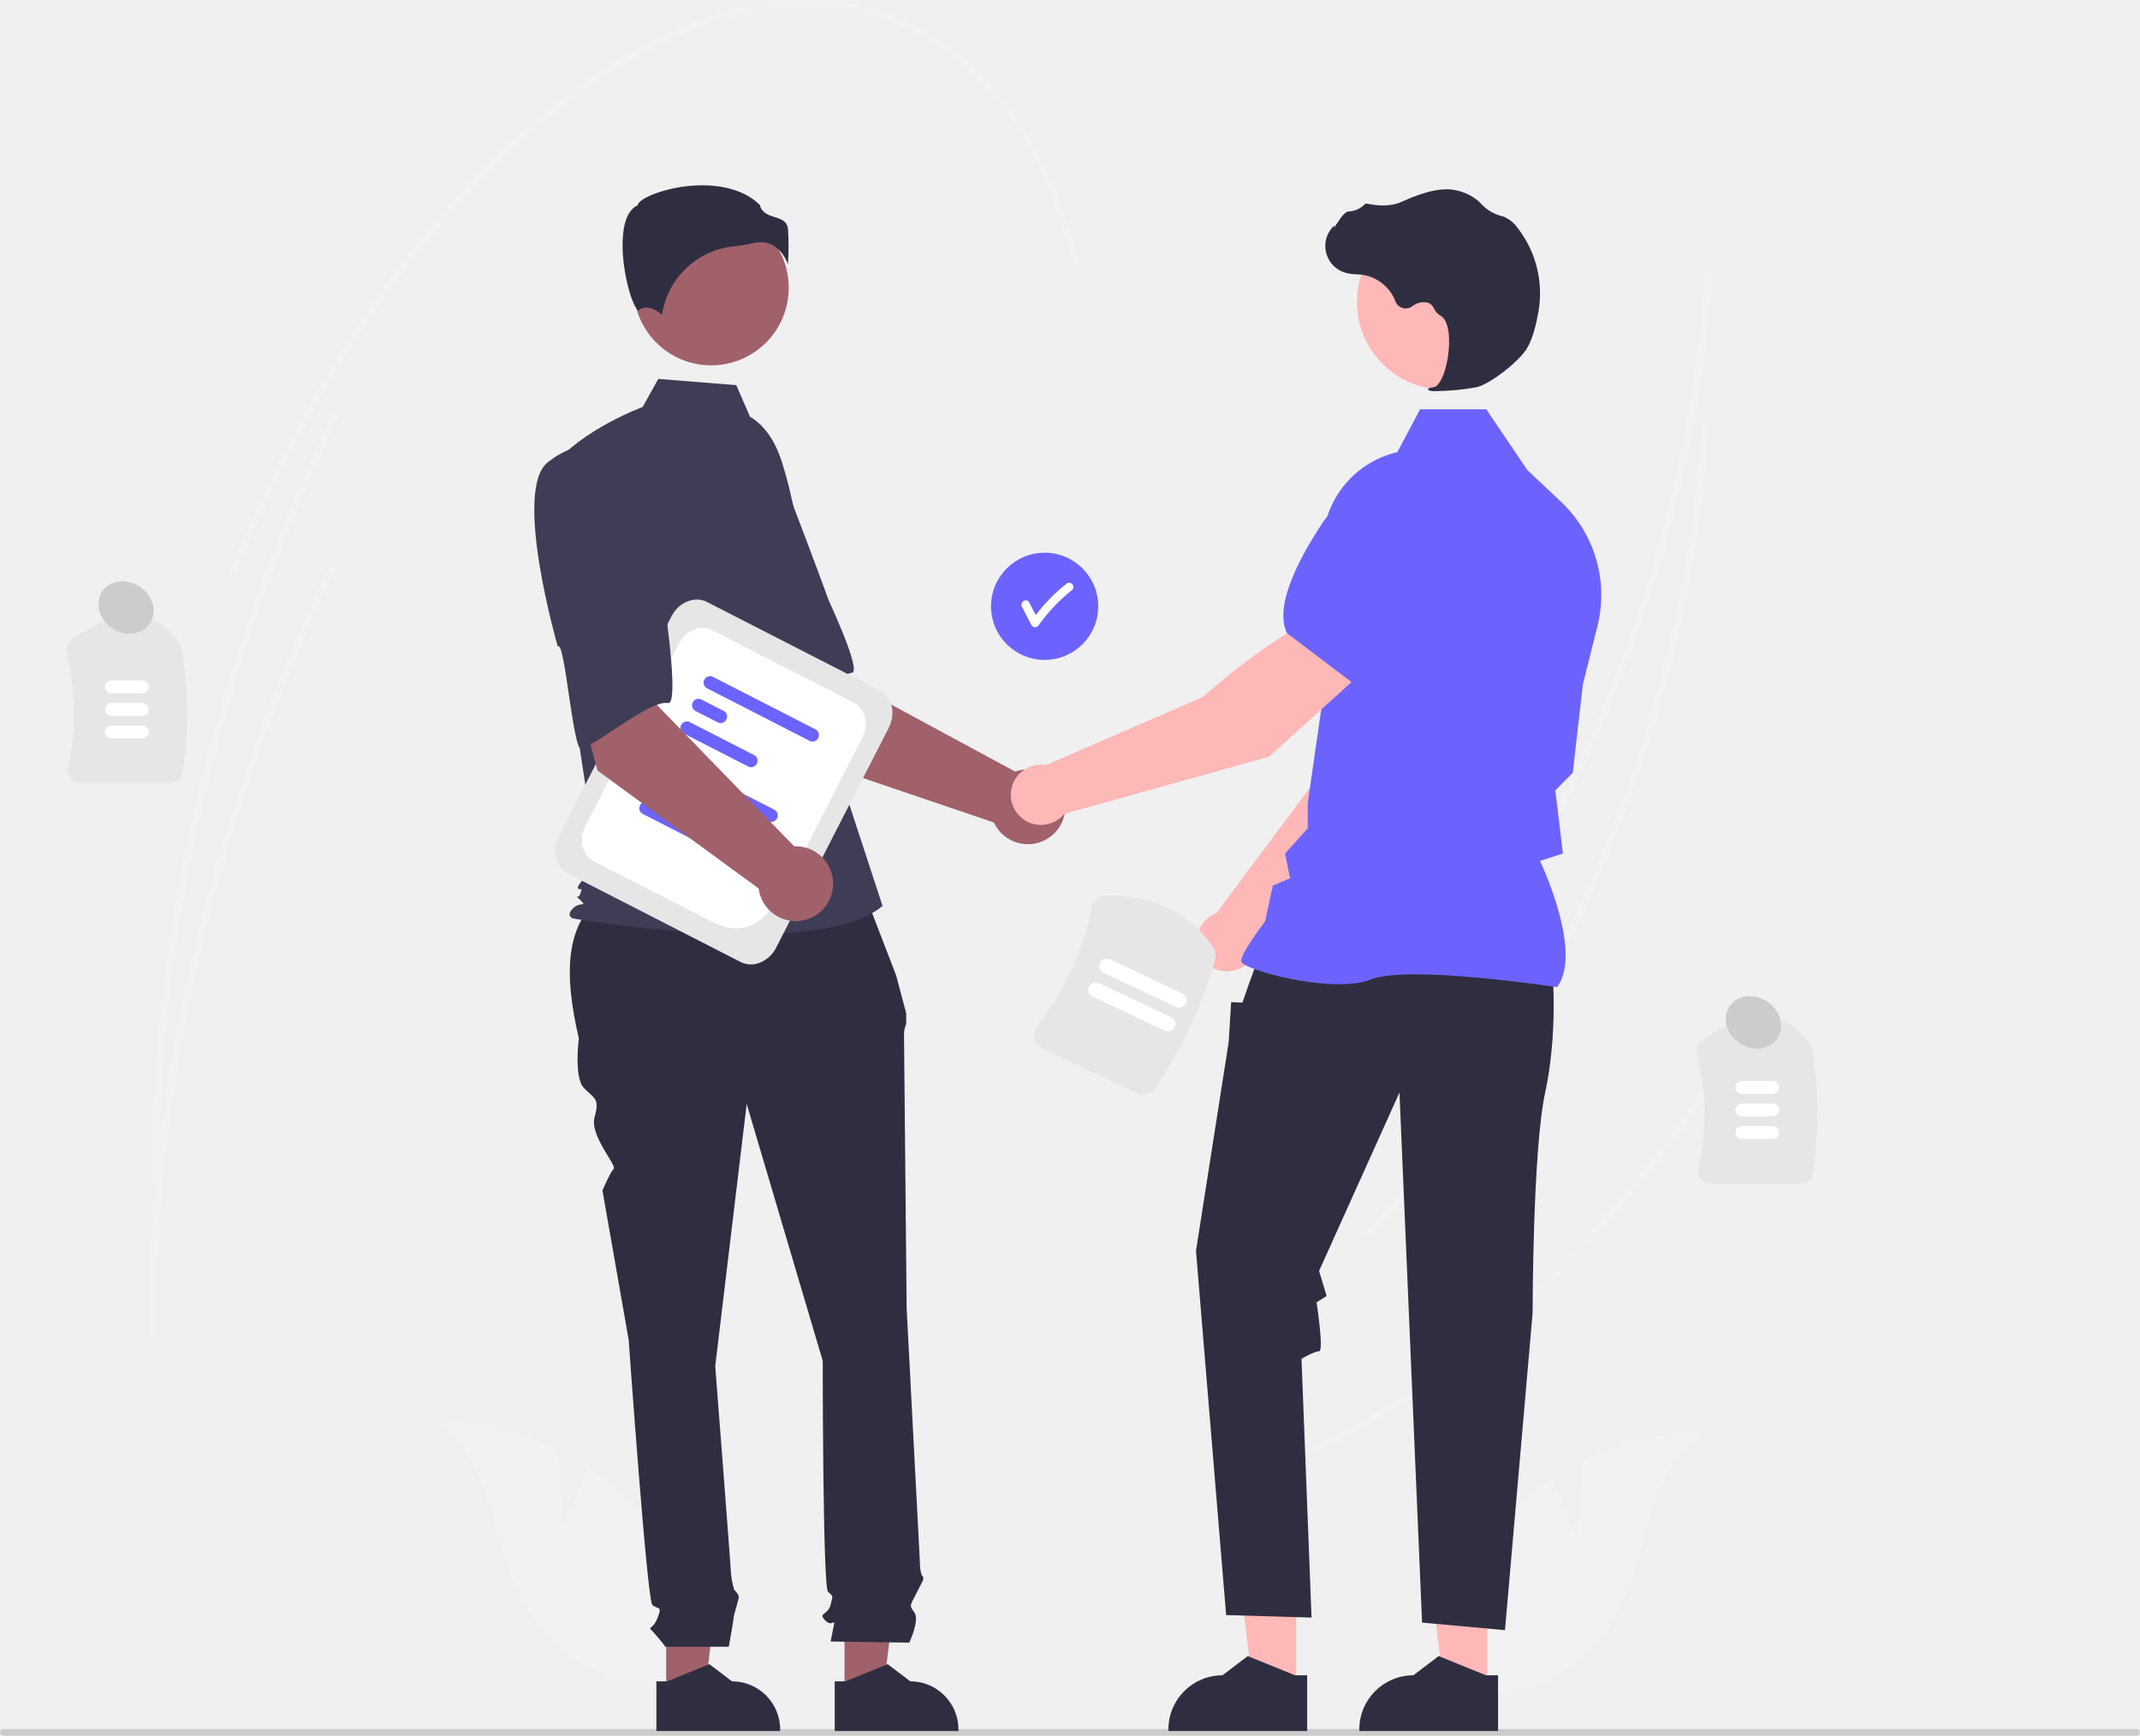
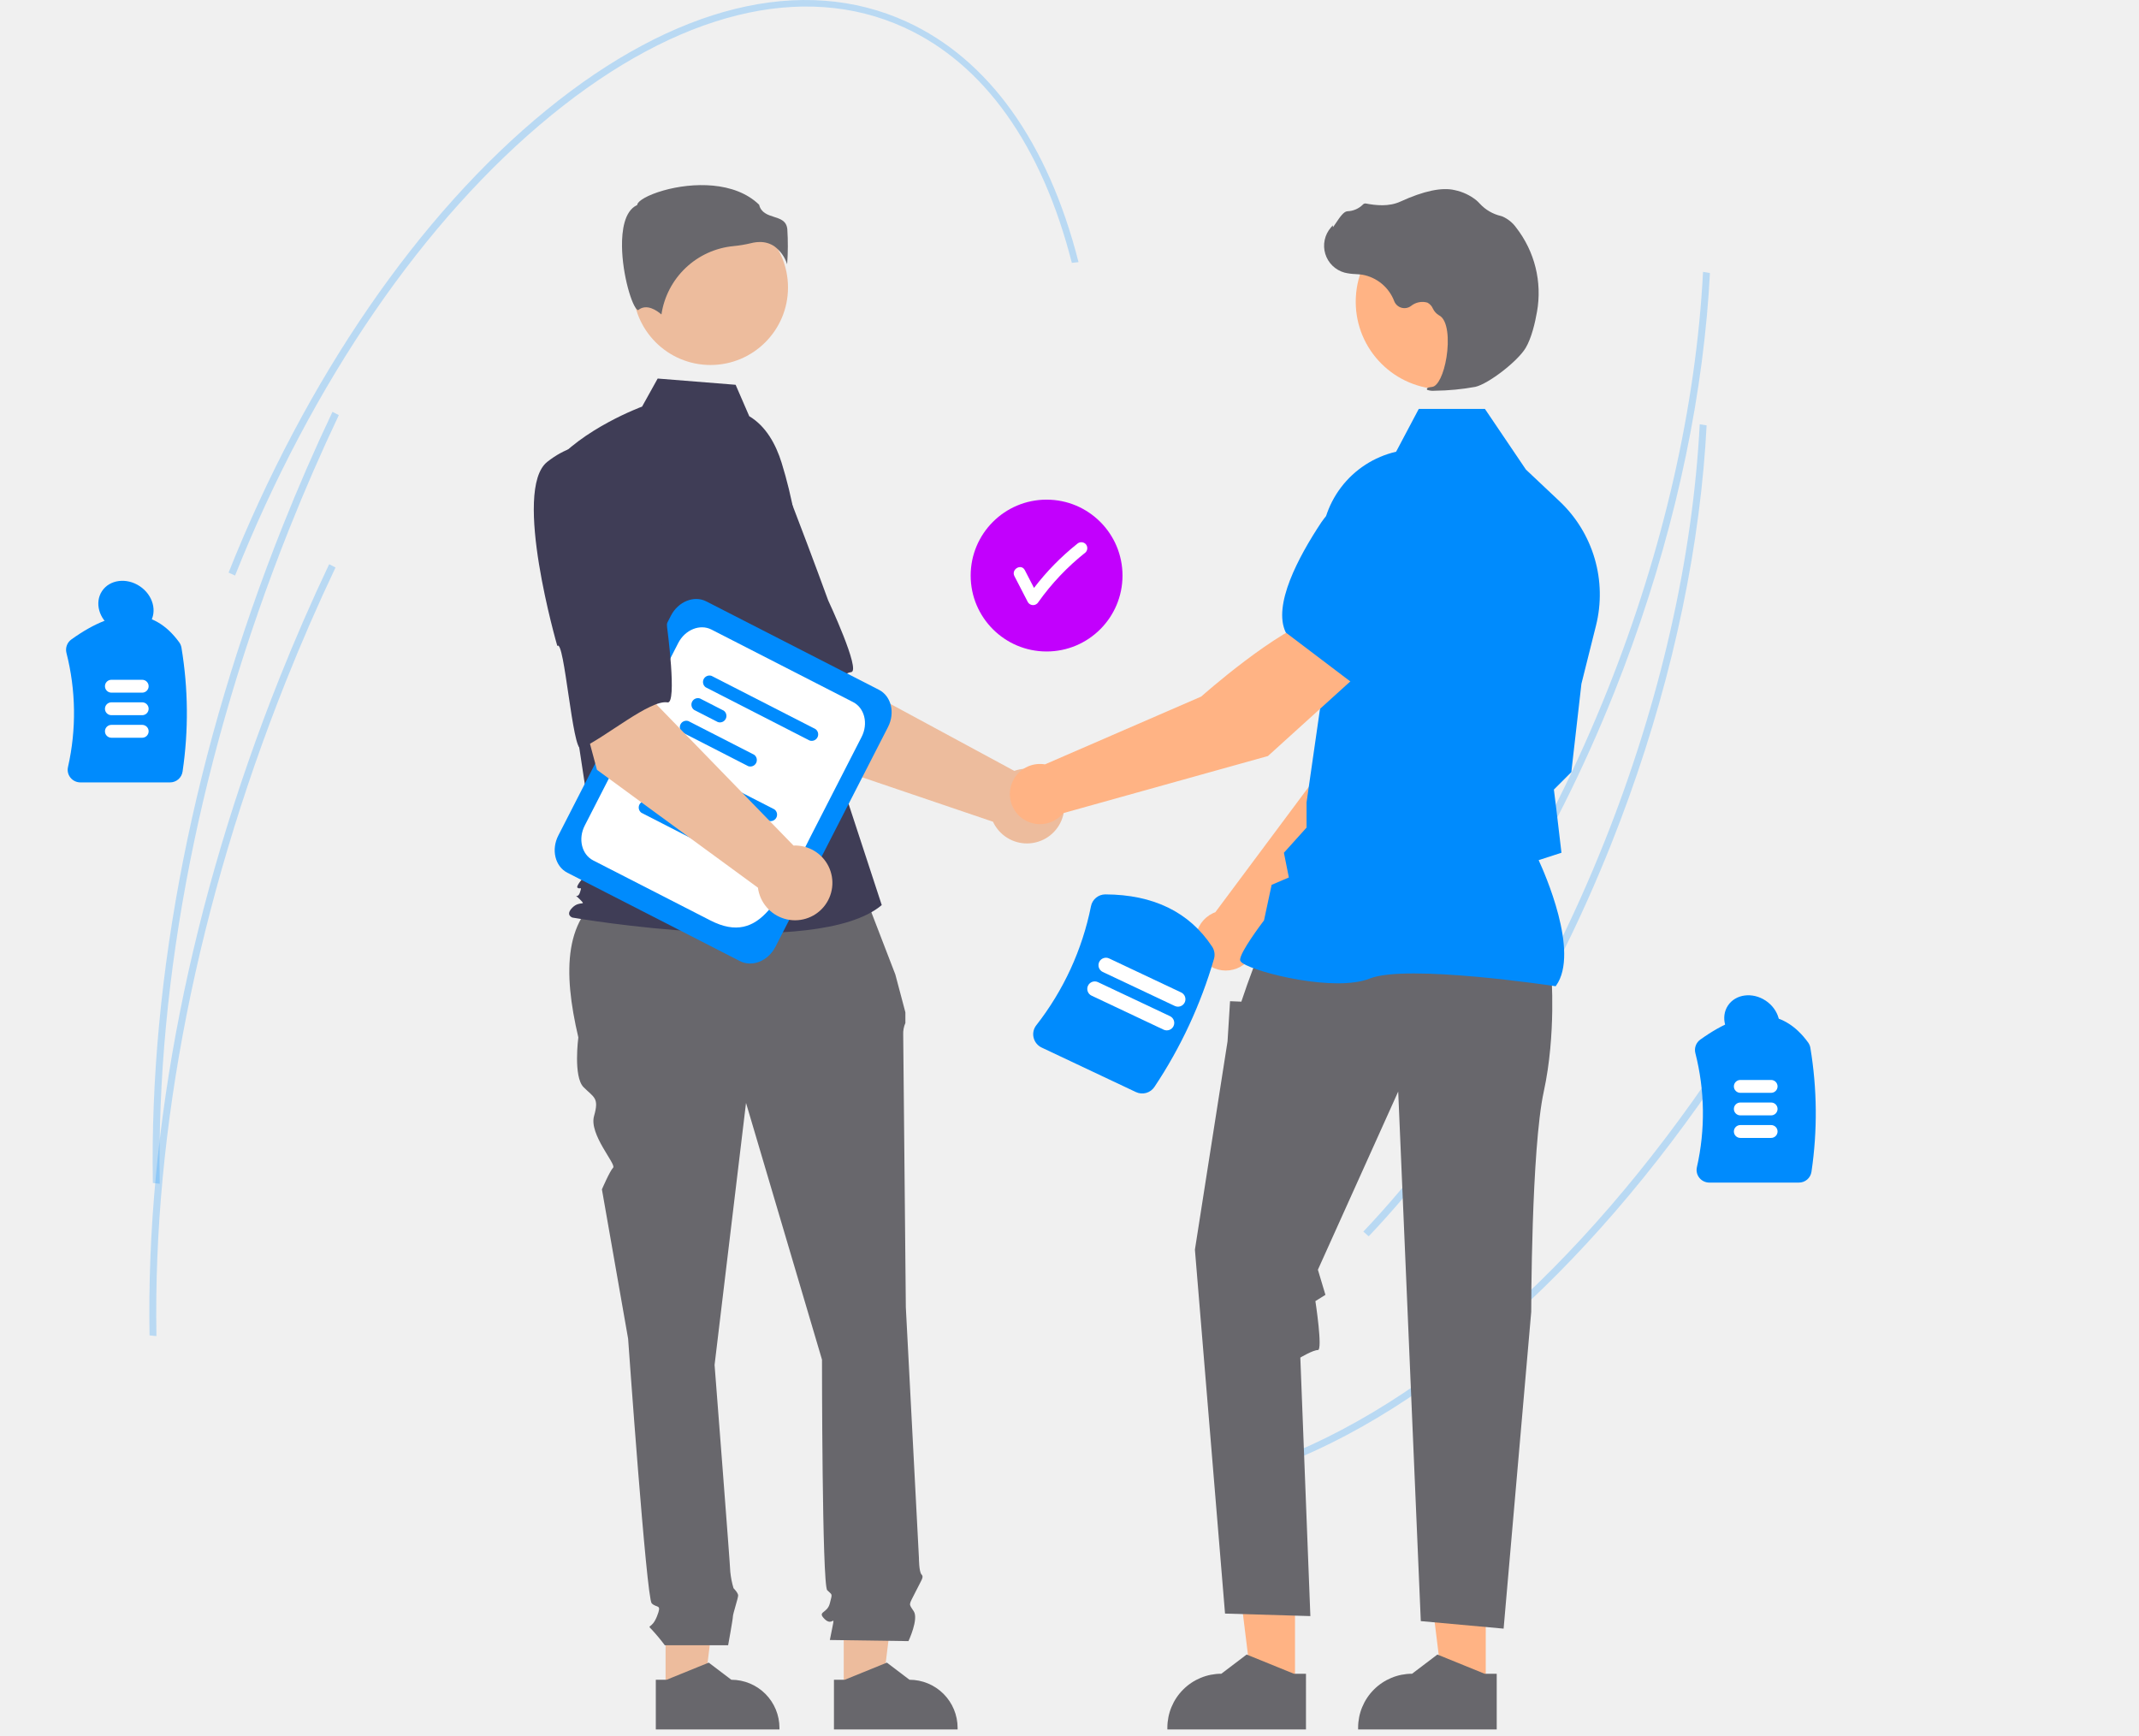
- <svg xmlns="http://www.w3.org/2000/svg" width="758.67" height="615.326" viewBox="0 0 758.67 615.326" role="img" artist="Katerina Limpitsouni" source="https://undraw.co/">
-   <path d="M826.33,254.42c-3.941,43.423-15.169,89.211-32.778,133.39-21.775,54.633-51.526,102.754-86.037,139.159l-1.915-1.67c34.344-36.231,63.959-84.139,85.643-138.546,19.597-49.167,31.254-100.332,33.724-147.942l2.447.41Q827.027,246.764,826.33,254.42Z" transform="translate(-220.665 -142.3368)" fill="#f2f2f2" />
-   <path d="M842.027,506.615c-48.472,77.116-107.28,132.216-165.59,155.148l-1.18-2.163C733.164,636.826,791.627,582.009,839.878,505.245Z" transform="translate(-220.665 -142.3368)" fill="#f2f2f2" />
-   <path d="M825.154,308.484c-3.941,43.423-15.169,89.211-32.778,133.39C770.601,496.506,740.85,544.627,706.34,581.033l-1.915-1.67c34.344-36.231,63.959-84.139,85.643-138.546,19.597-49.167,31.254-100.332,33.724-147.942l2.447.41Q825.85,300.827,825.154,308.484Z" transform="translate(-220.665 -142.3368)" fill="#f2f2f2" />
-   <path d="M280.991,419.965H249.187a4.501,4.501,0,0,1-3.535-1.703,4.408,4.408,0,0,1-.863-3.746,86.49,86.49,0,0,0-.555-40.536,4.509,4.509,0,0,1,1.75-4.738c16.354-11.762,29.232-11.42,38.279,1.016a4.519,4.519,0,0,1,.791,1.91,141.54,141.54,0,0,1,.396,43.925A4.491,4.491,0,0,1,280.991,419.965Z" transform="translate(-220.665 -142.3368)" fill="#e6e6e6" />
-   <path d="M271.131,388.116H260.19a2.281,2.281,0,0,1,0-4.562h10.941a2.281,2.281,0,0,1,0,4.562Z" transform="translate(-220.665 -142.3368)" fill="#fff" />
-   <path d="M271.131,396.116H260.19a2.281,2.281,0,0,1,0-4.562h10.941a2.281,2.281,0,0,1,0,4.562Z" transform="translate(-220.665 -142.3368)" fill="#fff" />
-   <path d="M271.131,404.116H260.19a2.281,2.281,0,0,1,0-4.562h10.941a2.281,2.281,0,0,1,0,4.562Z" transform="translate(-220.665 -142.3368)" fill="#fff" />
-   <path d="M858.991,561.965H827.187a4.501,4.501,0,0,1-3.535-1.703,4.408,4.408,0,0,1-.863-3.746,86.49,86.49,0,0,0-.555-40.536,4.509,4.509,0,0,1,1.75-4.738c16.354-11.762,29.232-11.42,38.279,1.016a4.519,4.519,0,0,1,.791,1.91,141.54,141.54,0,0,1,.396,43.925A4.491,4.491,0,0,1,858.991,561.965Z" transform="translate(-220.665 -142.3368)" fill="#e6e6e6" />
-   <path d="M849.131,530.116H838.19a2.281,2.281,0,0,1,0-4.562h10.941a2.281,2.281,0,0,1,0,4.562Z" transform="translate(-220.665 -142.3368)" fill="#fff" />
-   <path d="M849.131,538.116H838.19a2.281,2.281,0,0,1,0-4.562h10.941a2.281,2.281,0,0,1,0,4.562Z" transform="translate(-220.665 -142.3368)" fill="#fff" />
-   <path d="M849.131,546.116H838.19a2.281,2.281,0,0,1,0-4.562h10.941a2.281,2.281,0,0,1,0,4.562Z" transform="translate(-220.665 -142.3368)" fill="#fff" />
-   <path d="M979.335,756.473a1.186,1.186,0,0,1-1.19,1.19H221.855a1.19,1.19,0,0,1,0-2.38h756.29A1.187,1.187,0,0,1,979.335,756.473Z" transform="translate(-220.665 -142.3368)" fill="#ccc" />
-   <path d="M420.168,683.613,418.185,656.024a89.244,89.244,0,0,0-41.899-9.396c20.432,15.793,18.795,47.358,32.945,68.96a53.681,53.681,0,0,0,40.028,23.722L466.263,749.092a89.952,89.952,0,0,0-20.944-72.346A86.888,86.888,0,0,0,428.951,662.351C425.234,673.022,420.168,683.613,420.168,683.613Z" transform="translate(-220.665 -142.3368)" fill="#f2f2f2" />
-   <path d="M779.832,687.613l1.984-27.589a89.244,89.244,0,0,1,41.899-9.396c-20.432,15.793-18.795,47.358-32.945,68.96a53.681,53.681,0,0,1-40.028,23.722L733.737,753.092a89.952,89.952,0,0,1,20.944-72.346A86.888,86.888,0,0,1,771.049,666.351C774.766,677.022,779.832,687.613,779.832,687.613Z" transform="translate(-220.665 -142.3368)" fill="#f2f2f2" />
-   <circle cx="370.335" cy="214.942" r="19" fill="#6c63ff" />
-   <path d="M600.753,349.361a1.537,1.537,0,0,0-2.121,0,62.934,62.934,0,0,0-10.782,11.013q-1.152-2.23-2.305-4.459c-.887-1.716-3.476-.2-2.59,1.514q1.685,3.261,3.371,6.522a1.518,1.518,0,0,0,2.59,0,60.748,60.748,0,0,1,11.837-12.469A1.509,1.509,0,0,0,600.753,349.361Z" transform="translate(-220.665 -142.3368)" fill="#fff" />
-   <path d="M505.985,411.156,477.333,366.161l33.178-17.768,8.708,34.33,61.355,33.155a13.266,13.266,0,1,1-7.55,18.048Z" transform="translate(-220.665 -142.3368)" fill="#a0616a" />
-   <path d="M456.4,312.193c-9.002,13.218,22.99,61.263,22.99,61.263,1.559-3.359,16.457,34.366,18.952,32.138,7.092-6.334,18.194-23.976,24.365-24.763,3.529-.45-8.185-25.478-8.185-25.478s-5.354-14.779-12.618-33.659a33.903,33.903,0,0,0-24.626-21.535S465.403,298.975,456.4,312.193Z" transform="translate(-220.665 -142.3368)" fill="#3f3d56" />
-   <polygon points="236.175 600.491 249.782 600.49 256.255 548.005 236.172 548.006 236.175 600.491" fill="#a0616a" />
-   <path d="M453.368,738.385l3.83-0,14.953-6.081,8.014,6.08h.001a17.078,17.078,0,0,1,17.077,17.077v.555l-43.875.002Z" transform="translate(-220.665 -142.3368)" fill="#2f2e41" />
-   <polygon points="299.391 600.491 312.998 600.49 319.472 548.005 299.389 548.006 299.391 600.491" fill="#a0616a" />
-   <path d="M516.585,738.385l3.83-0,14.953-6.081,8.014,6.08h.001a17.078,17.078,0,0,1,17.077,17.077v.555l-43.875.002Z" transform="translate(-220.665 -142.3368)" fill="#2f2e41" />
-   <path d="M525.946,455.889l-88.507,2.213c-16.809,9.13-17.065,28.891-11.557,52.352,0,0-1.859,13.945,1.859,17.663s5.578,3.719,3.719,10.226,7.964,17.136,6.771,18.33-3.982,7.701-3.982,7.701l9.297,52.99s6.508,92.036,8.367,93.895,3.719,0,1.859,4.648-3.719,2.789-1.859,4.648a68.471,68.471,0,0,1,4.648,5.578h22.476s1.695-9.297,1.695-10.226,1.859-6.508,1.859-7.437-1.643-2.573-1.643-2.573a30.585,30.585,0,0,1-1.146-5.794c0-1.859-5.578-73.443-5.578-73.443L485.38,533.695l26.96,91.106s0,79.95,1.859,81.81,1.859.93.93,4.648-4.648,2.789-1.859,5.578,3.719-1.859,2.789,2.789l-.93,4.648,27.89.399s3.719-7.836,1.859-10.625-1.748-2.028.521-6.592,3.198-5.494,2.268-6.423-.93-5.874-.93-5.874l-4.648-88.951s-.93-93.895-.93-96.684a9.273,9.273,0,0,1,.772-4.182V501.556l-3.561-13.414Z" transform="translate(-220.665 -142.3368)" fill="#2f2e41" />
-   <circle cx="252.113" cy="102.015" r="27.5" fill="#a0616a" />
-   <path d="M486.528,290.027c5.924,3.522,9.468,9.993,11.503,16.579a157.109,157.109,0,0,1,6.751,37.537l2.149,38.141,26.613,81.214c-23.064,19.516-109.759,4.435-109.759,4.435s-2.661-.887,0-3.548,5.252-.304,2.591-2.965-.827.304.06-2.358,0-.887-.887-1.774,6.867-8.871,6.867-8.871L425.319,401.8l-8.871-94.031c10.645-13.306,32.054-21.15,32.054-21.15l5.532-9.957,27.659,2.213Z" transform="translate(-220.665 -142.3368)" fill="#3f3d56" />
-   <path d="M495.448,229.742a12.744,12.744,0,0,1,4.527,6.36A89.513,89.513,0,0,0,500.034,223.623c-.324-2.92-2.38-3.577-4.761-4.338-2.15-.688-4.581-1.464-5.236-4.299-8.644-8.409-23.692-7.985-33.991-5.052-5.667,1.614-8.927,3.688-9.219,4.903l-.06.25-.23.115c-4.368,2.184-5.218,9.081-5.162,14.482.106,10.176,3.62,21.733,5.599,22.672.105.05.131.03.177-.008h0c2.98-2.382,6.616.181,8.214,1.574A28.601,28.601,0,0,1,480.974,229.662a44.879,44.879,0,0,0,6.172-1.035,12.995,12.995,0,0,1,3.153-.414A8.974,8.974,0,0,1,495.448,229.742Z" transform="translate(-220.665 -142.3368)" fill="#2f2e41" />
-   <path d="M666.162,477.801l52.899-53.718,13.937-42.963-22.428-9.072c-11.11,11.207-22.547,45.515-22.547,45.515l-36.106,48.458c-.288.107-.576.22-.859.354A10.687,10.687,0,1,0,666.162,477.801Z" transform="translate(-220.665 -142.3368)" fill="#ffb8b8" />
-   <path d="M704.453,376.963l28.363,8.205.106-.02c10.426-2.024,18.673-19.35,23.755-33.529a19.596,19.596,0,0,0-10.615-24.558h0a19.639,19.639,0,0,0-20.495,3.125L711.425,342.363Z" transform="translate(-220.665 -142.3368)" fill="#6c63ff" />
-   <polygon points="459.521 598.895 444.267 598.894 437.011 540.059 459.523 540.06 459.521 598.895" fill="#ffb8b8" />
-   <path d="M684.077,736.251l-4.293-0-16.762-6.817-8.984,6.816h-.001a19.145,19.145,0,0,0-19.144,19.144v.622l49.184.002Z" transform="translate(-220.665 -142.3368)" fill="#2f2e41" />
-   <polygon points="527.204 598.895 511.95 598.894 504.694 540.059 527.207 540.06 527.204 598.895" fill="#ffb8b8" />
-   <path d="M751.76,736.251l-4.293-0-16.762-6.817-8.984,6.816H721.719a19.145,19.145,0,0,0-19.144,19.144v.622l49.184.002Z" transform="translate(-220.665 -142.3368)" fill="#2f2e41" />
-   <path d="M771.128,487.806s1.781,21.374-2.672,41.857-4.453,78.17-4.453,78.17l-9.796,112.411-29.389-2.672-8.015-187.91-28.498,63.23,2.672,8.906-3.559,2.226s2.668,17.366.887,17.366-6.234,2.672-6.234,2.672l3.562,91.728-30.279-.891L644.667,585.769,656.245,511.852l.891-14.249,4.008.165,2.041-5.953,3.748-10.242Z" transform="translate(-220.665 -142.3368)" fill="#2f2e41" />
-   <path d="M772.667,492.296l.159-.223c8.477-11.868-4.272-40.386-6.195-44.52l8.099-2.628L772.906,429.422l-.864-6.911,6.19-6.19.017-.154,3.562-31.17,5.179-20.703a45.452,45.452,0,0,0-12.901-44.048l-11.972-11.288-14.55-21.529h-23.463l-8.045,15.196a34.199,34.199,0,0,0-26.46,34.916l1.823,39.855-7.138,49.623-.004,8.98-8.033,8.927,1.754,8.77-6.114,2.62-2.7,12.597c-1.117,1.474-8.491,11.306-8.491,13.994,0,.404.298.794.937,1.226,5.025,3.403,32.8,10.34,45.092,5.421,13.094-5.236,65.145,2.619,65.67,2.699Z" transform="translate(-220.665 -142.3368)" fill="#6c63ff" />
-   <circle cx="512.141" cy="107.068" r="31.074" fill="#ffb8b8" />
-   <path d="M729.829,280.982a84.513,84.513,0,0,0,14.346-1.375c4.687-1.08,15.027-9.076,17.846-13.799h0c2.094-3.51,3.35-8.938,4.036-12.874a37.779,37.779,0,0,0-7.379-29.811,11.936,11.936,0,0,0-4.926-3.989c-.174-.063-.354-.118-.534-.165a14.727,14.727,0,0,1-7.44-4.342,12.145,12.145,0,0,0-1.25-1.221,18.14,18.14,0,0,0-7.664-3.604c-4.529-1.088-11.006.275-19.253,4.054-4.143,1.899-8.742,1.369-12.286.695a1.154,1.154,0,0,0-1.076.4,8.144,8.144,0,0,1-5.476,2.349c-1.258.088-2.535,1.866-4.074,4.182-.349.526-.757,1.139-1.052,1.514l-.059-.703-.692.804a9.883,9.883,0,0,0,4.876,15.981,19.273,19.273,0,0,0,3.891.517c.795.051,1.617.103,2.407.22a14.9,14.9,0,0,1,11.318,9.38,3.897,3.897,0,0,0,5.928,1.739,6.438,6.438,0,0,1,5.837-1.219,4.274,4.274,0,0,1,1.944,2.093,5.57,5.57,0,0,0,2.176,2.41c3.235,1.564,3.644,8.85,2.654,14.959-.954,5.888-3.03,10.184-5.047,10.445-1.553.201-1.729.317-1.834.595l-.094.249.181.226A6.364,6.364,0,0,0,729.829,280.982Z" transform="translate(-220.665 -142.3368)" fill="#2f2e41" />
-   <path d="M704.048,380.286,689.111,361.254c-15.215,4.19-42.211,28.253-42.211,28.253l-55.442,24.059a10.681,10.681,0,1,0,6.489,17.307l72.627-20.262Z" transform="translate(-220.665 -142.3368)" fill="#ffb8b8" />
-   <path d="M700.468,384.637l23.568-26.273,1.309-18.616a19.641,19.641,0,0,0-9.747-18.298h0a19.595,19.595,0,0,0-26.032,6.171c-8.328,12.551-17.286,29.52-12.677,39.087l.047.097Z" transform="translate(-220.665 -142.3368)" fill="#6c63ff" />
-   <path d="M483.244,483.387,421.99,452.015c-4.357-2.231-5.8-8.15-3.217-13.194L458.712,360.838c2.583-5.044,8.229-7.332,12.586-5.1l61.254,31.371c4.357,2.231,5.8,8.15,3.217,13.194l-39.939,77.984C493.248,483.33,487.601,485.618,483.244,483.387Z" transform="translate(-220.665 -142.3368)" fill="#e6e6e6" />
-   <path d="M472.778,468.965l-41.617-21.314c-4.081-2.09-5.433-7.633-3.013-12.357l33.181-64.788c2.419-4.724,7.707-6.866,11.788-4.776l50.265,25.743c4.081,2.09,5.432,7.633,3.013,12.356l-18.026,35.196C497.593,460.066,490.955,478.274,472.778,468.965Z" transform="translate(-220.665 -142.3368)" fill="#fff" />
-   <path d="M493.355,433.585l-36.861-18.878a2.305,2.305,0,0,1,2.08-4.06l36.861,18.878a2.305,2.305,0,0,1-2.08,4.06Z" transform="translate(-220.665 -142.3368)" fill="#6c63ff" />
-   <path d="M460.797,427.037l-8.412-4.308a2.306,2.306,0,0,1,2.08-4.061l8.412,4.308a2.306,2.306,0,0,1-2.08,4.061Z" transform="translate(-220.665 -142.3368)" fill="#6c63ff" />
-   <path d="M471.587,442.69,448.276,430.751a2.306,2.306,0,0,1,2.08-4.061l23.311,11.939a2.306,2.306,0,0,1-2.08,4.061Z" transform="translate(-220.665 -142.3368)" fill="#6c63ff" />
-   <path d="M507.942,405.103l-36.861-18.878a2.305,2.305,0,0,1,2.08-4.06l36.861,18.878a2.305,2.305,0,0,1-2.08,4.06Z" transform="translate(-220.665 -142.3368)" fill="#6c63ff" />
-   <path d="M475.384,398.555l-8.412-4.308a2.306,2.306,0,0,1,2.08-4.061l8.412,4.308a2.306,2.306,0,0,1-2.08,4.061Z" transform="translate(-220.665 -142.3368)" fill="#6c63ff" />
-   <path d="M486.174,414.208,462.863,402.269a2.306,2.306,0,0,1,2.08-4.061l23.311,11.939a2.306,2.306,0,0,1-2.08,4.061Z" transform="translate(-220.665 -142.3368)" fill="#6c63ff" />
-   <path d="M432.485,415.494l-13.838-51.517,36.979-7L453.638,392.338l48.588,50.03a13.266,13.266,0,1,1-12.615,14.953Z" transform="translate(-220.665 -142.3368)" fill="#a0616a" />
-   <path d="M414.863,306.216c-12.552,9.909,3.559,65.338,3.559,65.338,2.494-2.737,5.393,37.72,8.442,36.342,8.665-3.915,24.547-17.416,30.67-16.316,3.502.629-.167-26.76-.167-26.76s-.675-15.705-1.943-35.894a33.903,33.903,0,0,0-17.034-27.93S427.415,296.306,414.863,306.216Z" transform="translate(-220.665 -142.3368)" fill="#3f3d56" />
-   <path d="M623.719,529.841l-33.426-15.784a5.231,5.231,0,0,1-2.87-3.544,5.124,5.124,0,0,1,.952-4.365,100.58,100.58,0,0,0,19.413-42.254,5.197,5.197,0,0,1,5.092-4.19c17.048.058,29.789,6.283,37.868,18.499a5.261,5.261,0,0,1,.688,4.376,164.527,164.527,0,0,1-21.108,45.407A5.22,5.22,0,0,1,623.719,529.841Z" transform="translate(-220.665 -142.3368)" fill="#e6e6e6" />
-   <path d="M633.552,507.703,607.994,495.634a2.651,2.651,0,1,1,2.264-4.795l25.558,12.069a2.651,2.651,0,1,1-2.264,4.795Z" transform="translate(-220.665 -142.3368)" fill="#fff" />
-   <path d="M637.522,499.295,611.964,487.226a2.651,2.651,0,0,1,2.264-4.795l25.558,12.069a2.651,2.651,0,0,1-2.264,4.795Z" transform="translate(-220.665 -142.3368)" fill="#fff" />
-   <path d="M603.371,235.352l-2.379.261c-10.607-41.684-31.168-70.563-59.462-83.514-35.968-16.463-80.443-5.408-125.234,31.13-45.018,36.724-84.872,94.733-112.217,163.343l-2.308-1.056c27.466-68.909,67.523-127.198,112.794-164.127,45.498-37.115,90.881-48.252,127.79-31.357C571.459,163.353,592.558,192.857,603.371,235.352Z" transform="translate(-220.665 -142.3368)" fill="#f2f2f2" />
-   <path d="M340.897,289.64c-6.222,13.107-12.139,26.685-17.589,40.358-31.361,78.682-47.253,159.038-45.954,232.383l-2.451-.262c-1.3-73.619,14.638-154.251,46.097-233.178,5.465-13.711,11.4-27.328,17.64-40.472Z" transform="translate(-220.665 -142.3368)" fill="#f2f2f2" />
-   <path d="M339.721,343.704c-6.222,13.107-12.139,26.685-17.589,40.358-31.361,78.682-47.253,159.038-45.954,232.383l-2.451-.262c-1.3-73.619,14.638-154.251,46.097-233.178,5.465-13.711,11.4-27.328,17.64-40.472Z" transform="translate(-220.665 -142.3368)" fill="#f2f2f2" />
-   <ellipse cx="265.356" cy="357.719" rx="8.857" ry="10.195" transform="translate(-400.121 238.1651) rotate(-56.36398)" fill="#ccc" />
-   <ellipse cx="842.298" cy="504.788" rx="8.857" ry="10.195" transform="translate(-265.2016 784.1168) rotate(-56.36398)" fill="#ccc" />
+ <svg xmlns="http://www.w3.org/2000/svg" width="759" height="616" viewBox="0 0 759 616" fill="none">
+   <g clip-path="url(#clip0_43_1871)">
+     <path d="M605.665 112.083C601.724 155.507 590.497 201.294 572.888 245.473C551.113 300.106 521.362 348.226 486.851 384.632L484.936 382.962C519.28 346.732 548.895 298.823 570.579 244.416C590.177 195.25 601.833 144.085 604.304 96.475L606.751 96.884C606.491 101.913 606.13 106.979 605.665 112.083Z" fill="#008BFD" fill-opacity="0.23" />
+     <path d="M621.362 364.278C572.89 441.394 514.082 496.494 455.772 519.426L454.592 517.263C512.499 494.489 570.962 439.672 619.213 362.908L621.362 364.278Z" fill="#008BFD" fill-opacity="0.23" />
+     <path d="M604.489 166.147C600.548 209.57 589.32 255.357 571.712 299.536C549.936 354.169 520.186 402.29 485.675 438.695L483.76 437.026C518.103 400.795 547.719 352.887 569.403 298.48C589.001 249.313 600.657 198.148 603.128 150.538L605.575 150.948C605.315 155.976 604.953 161.042 604.489 166.147Z" fill="#008BFD" fill-opacity="0.23" />
+     <path d="M60.326 277.628H28.522C27.843 277.63 27.172 277.477 26.559 277.182C25.947 276.887 25.41 276.458 24.987 275.925C24.57 275.407 24.276 274.8 24.126 274.152C23.977 273.503 23.976 272.829 24.125 272.18C27.154 258.815 26.963 244.921 23.569 231.644C23.355 230.77 23.407 229.851 23.718 229.007C24.03 228.162 24.587 227.43 25.319 226.905C41.672 215.144 54.551 215.485 63.598 227.922C64.006 228.488 64.277 229.142 64.39 229.831C66.807 244.363 66.941 259.183 64.786 273.757C64.636 274.832 64.102 275.817 63.282 276.529C62.462 277.241 61.412 277.631 60.326 277.628Z" fill="#008BFD" />
+     <path d="M50.466 245.779H39.525C38.92 245.779 38.34 245.539 37.912 245.111C37.484 244.683 37.244 244.103 37.244 243.498C37.244 242.893 37.484 242.313 37.912 241.885C38.34 241.457 38.92 241.217 39.525 241.217H50.466C51.07 241.218 51.649 241.459 52.076 241.887C52.502 242.314 52.742 242.894 52.742 243.498C52.742 244.102 52.502 244.682 52.076 245.109C51.649 245.537 51.07 245.778 50.466 245.779Z" fill="white" />
+     <path d="M50.466 253.779H39.525C38.92 253.779 38.34 253.539 37.912 253.111C37.484 252.683 37.244 252.103 37.244 251.498C37.244 250.893 37.484 250.313 37.912 249.885C38.34 249.457 38.92 249.217 39.525 249.217H50.466C51.07 249.218 51.649 249.459 52.076 249.887C52.502 250.314 52.742 250.894 52.742 251.498C52.742 252.102 52.502 252.682 52.076 253.109C51.649 253.537 51.07 253.778 50.466 253.779Z" fill="white" />
+     <path d="M50.466 261.779H39.525C38.92 261.779 38.34 261.539 37.912 261.111C37.484 260.683 37.244 260.103 37.244 259.498C37.244 258.893 37.484 258.313 37.912 257.885C38.34 257.457 38.92 257.217 39.525 257.217H50.466C51.07 257.218 51.649 257.459 52.076 257.887C52.502 258.314 52.742 258.894 52.742 259.498C52.742 260.102 52.502 260.682 52.076 261.109C51.649 261.537 51.07 261.778 50.466 261.779Z" fill="white" />
+     <path d="M638.326 419.628H606.522C605.843 419.63 605.172 419.477 604.56 419.182C603.947 418.887 603.41 418.458 602.988 417.925C602.57 417.407 602.276 416.8 602.126 416.152C601.977 415.503 601.976 414.829 602.125 414.18C605.154 400.815 604.963 386.921 601.57 373.644C601.355 372.77 601.407 371.851 601.719 371.007C602.03 370.162 602.588 369.43 603.319 368.905C619.673 357.144 632.551 357.485 641.598 369.922C642.006 370.488 642.277 371.142 642.39 371.831C644.807 386.363 644.941 401.183 642.786 415.757C642.637 416.832 642.102 417.817 641.282 418.529C640.462 419.241 639.412 419.631 638.326 419.628Z" fill="#008BFD" />
+     <path d="M628.466 387.779H617.525C616.921 387.778 616.342 387.537 615.915 387.109C615.489 386.682 615.249 386.102 615.249 385.498C615.249 384.894 615.489 384.314 615.915 383.887C616.342 383.459 616.921 383.218 617.525 383.217H628.466C629.071 383.217 629.651 383.457 630.079 383.885C630.507 384.313 630.747 384.893 630.747 385.498C630.747 386.103 630.507 386.683 630.079 387.111C629.651 387.539 629.071 387.779 628.466 387.779Z" fill="white" />
+     <path d="M628.466 395.779H617.525C616.921 395.778 616.342 395.537 615.915 395.109C615.489 394.682 615.249 394.102 615.249 393.498C615.249 392.894 615.489 392.314 615.915 391.887C616.342 391.459 616.921 391.218 617.525 391.217H628.466C629.071 391.217 629.651 391.457 630.079 391.885C630.507 392.313 630.747 392.893 630.747 393.498C630.747 394.103 630.507 394.683 630.079 395.111C629.651 395.539 629.071 395.779 628.466 395.779Z" fill="white" />
+     <path d="M628.466 403.779H617.525C616.921 403.778 616.342 403.537 615.915 403.109C615.489 402.682 615.249 402.102 615.249 401.498C615.249 400.894 615.489 400.314 615.915 399.887C616.342 399.459 616.921 399.218 617.525 399.217H628.466C629.071 399.217 629.651 399.457 630.079 399.885C630.507 400.313 630.747 400.893 630.747 401.498C630.747 402.103 630.507 402.683 630.079 403.111C629.651 403.539 629.071 403.779 628.466 403.779Z" fill="white" />
+     <path d="M371.369 231.172C386.247 231.172 398.307 219.112 398.307 204.235C398.307 189.357 386.247 177.297 371.369 177.297C356.492 177.297 344.432 189.357 344.432 204.235C344.432 219.112 356.492 231.172 371.369 231.172Z" fill="#C200FD" />
+     <path d="M385.198 193.008C384.793 192.621 384.254 192.405 383.694 192.405C383.134 192.405 382.595 192.621 382.19 193.008C376.474 197.566 371.341 202.81 366.904 208.621C365.815 206.514 364.726 204.406 363.637 202.299C362.38 199.867 358.708 202.015 359.964 204.446C361.557 207.528 363.15 210.611 364.743 213.693C364.935 214.008 365.205 214.268 365.527 214.448C365.848 214.628 366.211 214.723 366.579 214.723C366.948 214.723 367.311 214.628 367.632 214.448C367.954 214.268 368.224 214.008 368.416 213.693C373.143 207.035 378.794 201.082 385.198 196.015C385.594 195.615 385.815 195.074 385.815 194.511C385.815 193.948 385.594 193.408 385.198 193.008Z" fill="white" />
+     <path d="M285.32 268.82L256.668 223.824L289.846 206.056L298.554 240.385L359.909 273.54C362.332 272.668 364.955 272.52 367.46 273.114C369.965 273.707 372.244 275.017 374.017 276.883C375.791 278.749 376.983 281.091 377.449 283.623C377.915 286.155 377.634 288.767 376.64 291.142C375.647 293.517 373.984 295.552 371.854 296.998C369.724 298.444 367.219 299.239 364.645 299.287C362.071 299.334 359.539 298.631 357.358 297.264C355.176 295.898 353.439 293.925 352.359 291.588L285.32 268.82Z" fill="#EDBC9D" />
+     <path d="M235.735 169.855C226.733 183.073 258.725 231.118 258.725 231.118C260.284 227.759 275.182 265.484 277.678 263.256C284.77 256.922 295.872 239.279 302.043 238.493C305.572 238.043 293.858 213.014 293.858 213.014C293.858 213.014 288.504 198.235 281.24 179.356C279.285 173.98 276.002 169.187 271.696 165.421C267.39 161.656 262.202 159.041 256.614 157.82C256.614 157.82 244.738 156.638 235.735 169.855Z" fill="#3F3D56" />
+     <path d="M236.175 600.491L249.782 600.49L256.255 548.005L236.172 548.006L236.175 600.491Z" fill="#EDBC9D" />
+     <path d="M232.704 596.048L236.534 596.048L251.487 589.967L259.501 596.047H259.502C264.031 596.047 268.375 597.846 271.577 601.049C274.78 604.252 276.579 608.595 276.58 613.124V613.679L232.704 613.681L232.704 596.048Z" fill="#68676C" />
+     <path d="M299.391 600.491L312.998 600.49L319.472 548.005L299.389 548.006L299.391 600.491Z" fill="#EDBC9D" />
+     <path d="M295.92 596.048L299.75 596.048L314.703 589.967L322.718 596.047H322.719C327.248 596.047 331.591 597.846 334.794 601.049C337.997 604.252 339.796 608.595 339.796 613.124V613.679L295.921 613.681L295.92 596.048Z" fill="#68676C" />
+     <path d="M305.281 313.552L216.774 315.764C199.964 324.894 199.709 344.655 205.217 368.117C205.217 368.117 203.357 382.062 207.076 385.78C210.795 389.499 212.654 389.499 210.795 396.006C208.935 402.514 218.759 413.143 217.566 414.336C216.373 415.529 213.584 422.037 213.584 422.037L222.88 475.027C222.88 475.027 229.388 567.063 231.247 568.922C233.106 570.782 234.966 568.922 233.106 573.571C231.247 578.219 229.388 576.36 231.247 578.219C232.894 579.995 234.446 581.857 235.895 583.797H258.372C258.372 583.797 260.066 574.5 260.066 573.571C260.066 572.641 261.926 567.063 261.926 566.133C261.926 565.204 260.282 563.56 260.282 563.56C259.715 561.671 259.331 559.73 259.137 557.767C259.137 555.907 253.559 484.324 253.559 484.324L264.715 391.358L291.675 482.464C291.675 482.464 291.675 562.415 293.534 564.274C295.393 566.133 295.393 565.204 294.464 568.922C293.534 572.641 289.815 571.711 292.604 574.5C295.393 577.289 296.323 572.641 295.393 577.289L294.464 581.938L322.353 582.337C322.353 582.337 326.072 574.5 324.213 571.711C322.353 568.922 322.465 569.684 324.733 565.12C327.002 560.556 327.931 559.626 327.002 558.696C326.072 557.767 326.072 552.822 326.072 552.822L321.424 463.871C321.424 463.871 320.494 369.976 320.494 367.187C320.424 365.752 320.688 364.32 321.266 363.005V359.219L317.705 345.805L305.281 313.552Z" fill="#68676C" />
+     <path d="M252.113 129.515C267.301 129.515 279.613 117.203 279.613 102.015C279.613 86.828 267.301 74.516 252.113 74.516C236.926 74.516 224.614 86.828 224.614 102.015C224.614 117.203 236.926 129.515 252.113 129.515Z" fill="#EDBC9D" />
+     <path d="M265.863 147.69C271.788 151.212 275.332 157.683 277.366 164.269C281.133 176.46 283.4 189.065 284.117 201.806L286.266 239.947L312.879 321.161C289.815 340.677 203.119 325.596 203.119 325.596C203.119 325.596 200.458 324.709 203.119 322.048C205.781 319.387 208.371 321.744 205.71 319.083C203.049 316.422 204.884 319.387 205.771 316.725C206.658 314.064 205.771 315.838 204.884 314.951C203.997 314.064 211.751 306.08 211.751 306.08L204.654 259.463L195.783 165.432C206.429 152.125 227.837 144.281 227.837 144.281L233.369 134.324L261.027 136.537L265.863 147.69Z" fill="#3F3D56" />
+     <path d="M274.783 87.405C276.92 88.999 278.503 91.224 279.31 93.765C279.62 89.612 279.64 85.442 279.369 81.286C279.045 78.366 276.989 77.709 274.608 76.948C272.458 76.26 270.027 75.484 269.373 72.648C260.728 64.239 245.68 64.663 235.382 67.597C229.715 69.211 226.454 71.284 226.163 72.499L226.102 72.749L225.872 72.865C221.504 75.049 220.654 81.945 220.71 87.346C220.816 97.522 224.33 109.079 226.309 110.018C226.414 110.068 226.44 110.048 226.486 110.011C229.466 107.629 233.102 110.192 234.7 111.585C235.643 105.26 238.677 99.434 243.319 95.037C247.961 90.639 253.943 87.924 260.31 87.325C262.389 87.124 264.451 86.779 266.482 86.29C267.512 86.024 268.571 85.885 269.635 85.877C271.467 85.849 273.263 86.382 274.783 87.405Z" fill="#68676C" />
+     <path d="M445.497 335.464L498.397 281.746L512.334 238.783L489.906 229.711C478.796 240.918 467.359 275.226 467.359 275.226L431.253 323.684C430.965 323.791 430.677 323.905 430.394 324.039C428.732 324.823 427.3 326.024 426.237 327.524C425.174 329.024 424.516 330.772 424.327 332.601C424.137 334.429 424.423 336.276 425.155 337.962C425.888 339.648 427.043 341.116 428.509 342.225C429.975 343.334 431.703 344.046 433.524 344.293C435.346 344.539 437.201 344.311 438.909 343.632C440.617 342.952 442.12 341.843 443.275 340.412C444.429 338.982 445.194 337.277 445.497 335.464Z" fill="#FFB384" />
+     <path d="M483.788 234.626L512.151 242.831L512.256 242.81C522.682 240.786 530.929 223.46 536.011 209.282C537.683 204.605 537.517 199.469 535.547 194.91C533.576 190.351 529.948 186.711 525.397 184.724C522.029 183.282 518.325 182.81 514.703 183.362C511.081 183.914 507.686 185.469 504.901 187.849L490.76 200.027L483.788 234.626Z" fill="#008BFD" />
+     <path d="M459.521 598.895L444.267 598.894L437.011 540.059L459.523 540.06L459.521 598.895Z" fill="#FFB384" />
+     <path d="M463.412 593.915L459.119 593.914L442.356 587.098L433.372 593.913H433.371C428.294 593.914 423.425 595.931 419.835 599.521C416.244 603.111 414.227 607.98 414.227 613.057V613.679L463.411 613.681L463.412 593.915Z" fill="#68676C" />
+     <path d="M527.204 598.895L511.95 598.894L504.694 540.059L527.207 540.06L527.204 598.895Z" fill="#FFB384" />
+     <path d="M531.095 593.915L526.802 593.914L510.039 587.098L501.055 593.913H501.054C495.977 593.914 491.108 595.931 487.518 599.521C483.928 603.111 481.91 607.98 481.91 613.057V613.679L531.094 613.681L531.095 593.915Z" fill="#68676C" />
+     <path d="M550.463 345.469C550.463 345.469 552.244 366.843 547.791 387.326C543.339 407.809 543.339 465.496 543.339 465.496L533.542 577.908L504.154 575.236L496.138 387.326L467.64 450.556L470.312 459.462L466.753 461.688C466.753 461.688 469.421 479.055 467.64 479.055C465.859 479.055 461.406 481.726 461.406 481.726L464.969 573.455L434.689 572.564L424.002 443.432L435.58 369.515L436.47 355.266L440.478 355.43L442.519 349.477L446.267 339.235L550.463 345.469Z" fill="#68676C" />
+     <path d="M552.003 349.959L552.161 349.736C560.638 337.868 547.889 309.35 545.966 305.216L554.065 302.588L552.241 287.085L551.377 280.174L557.567 273.984L557.585 273.829L561.147 242.659L566.326 221.957C568.278 214.13 568.112 205.926 565.844 198.185C563.577 190.444 559.291 183.446 553.426 177.909L541.453 166.621L526.904 145.092H503.44L495.395 160.288C487.595 162.091 480.675 166.573 475.84 172.953C471.004 179.333 468.561 187.208 468.934 195.204L470.758 235.06L463.62 284.683L463.615 293.663L455.582 302.59L457.337 311.361L451.223 313.981L448.524 326.578C447.406 328.052 440.033 337.884 440.033 340.571C440.033 340.975 440.331 341.365 440.97 341.798C445.995 345.2 473.769 352.138 486.062 347.219C499.156 341.983 551.208 349.837 551.732 349.917L552.003 349.959Z" fill="#008BFD" />
+     <path d="M512.14 138.142C529.302 138.142 543.215 124.23 543.215 107.068C543.215 89.906 529.302 75.993 512.14 75.993C494.978 75.993 481.066 89.906 481.066 107.068C481.066 124.23 494.978 138.142 512.14 138.142Z" fill="#FFB384" />
+     <path d="M509.163 138.645C513.976 138.596 518.775 138.136 523.51 137.27C528.196 136.19 538.537 128.194 541.355 123.471C543.449 119.961 544.706 114.532 545.391 110.596C546.317 105.388 546.139 100.043 544.868 94.907C543.597 89.772 541.261 84.96 538.012 80.785C536.76 79.036 535.058 77.658 533.087 76.796C532.912 76.733 532.733 76.678 532.552 76.631C529.695 75.958 527.104 74.446 525.112 72.289C524.725 71.852 524.308 71.444 523.862 71.067C521.628 69.278 519.002 68.044 516.198 67.464C511.67 66.376 505.192 67.739 496.945 71.518C492.802 73.417 488.203 72.887 484.659 72.213C484.46 72.18 484.256 72.2 484.068 72.27C483.879 72.34 483.712 72.459 483.583 72.613C482.119 74.06 480.163 74.899 478.106 74.962C476.848 75.05 475.571 76.828 474.032 79.144C473.683 79.67 473.276 80.284 472.98 80.658L472.921 79.955L472.228 80.759C471.14 82.023 470.389 83.541 470.046 85.173C469.702 86.805 469.778 88.497 470.264 90.092C470.751 91.688 471.633 93.134 472.829 94.296C474.025 95.458 475.496 96.299 477.104 96.74C478.38 97.044 479.684 97.218 480.995 97.257C481.79 97.308 482.613 97.361 483.402 97.477C485.939 97.928 488.315 99.03 490.299 100.674C492.282 102.318 493.806 104.448 494.72 106.857C494.936 107.413 495.277 107.913 495.717 108.317C496.157 108.721 496.683 109.018 497.256 109.186C497.829 109.354 498.433 109.389 499.021 109.286C499.609 109.184 500.166 108.948 500.649 108.596C501.451 107.937 502.401 107.482 503.418 107.27C504.434 107.058 505.487 107.094 506.486 107.377C507.355 107.831 508.041 108.57 508.429 109.47C508.899 110.472 509.657 111.311 510.606 111.881C513.841 113.444 514.249 120.731 513.26 126.84C512.306 132.728 510.23 137.023 508.213 137.285C506.659 137.487 506.484 137.602 506.378 137.88L506.284 138.129L506.465 138.355C507.333 138.645 508.254 138.744 509.163 138.645Z" fill="#68676C" />
+     <path d="M483.383 237.949L468.446 218.917C453.231 223.107 426.235 247.17 426.235 247.17L370.794 271.229C368.943 270.918 367.043 271.1 365.286 271.757C363.528 272.413 361.974 273.522 360.781 274.97C359.587 276.418 358.797 278.154 358.488 280.005C358.179 281.856 358.363 283.756 359.022 285.512C359.681 287.269 360.791 288.822 362.24 290.013C363.69 291.205 365.428 291.994 367.279 292.3C369.13 292.607 371.029 292.42 372.785 291.759C374.542 291.099 376.093 289.987 377.282 288.536L449.91 268.274L483.383 237.949Z" fill="#FFB384" />
+     <path d="M479.803 242.3L503.371 216.027L504.679 197.411C504.923 193.756 504.139 190.105 502.417 186.871C500.694 183.638 498.102 180.95 494.932 179.113C490.619 176.651 485.532 175.919 480.699 177.065C475.866 178.21 471.649 181.148 468.9 185.284C460.572 197.835 451.614 214.804 456.223 224.371L456.27 224.468L479.803 242.3Z" fill="#008BFD" />
+     <path d="M262.579 341.05L201.325 309.678C196.968 307.447 195.525 301.528 198.108 296.485L238.047 218.501C240.63 213.457 246.276 211.169 250.633 213.401L311.888 244.772C316.245 247.004 317.688 252.922 315.105 257.966L275.166 335.95C272.583 340.993 266.936 343.281 262.579 341.05Z" fill="#008BFD" />
+     <path d="M252.113 326.628L210.496 305.314C206.416 303.224 205.064 297.681 207.483 292.957L240.664 228.17C243.083 223.446 248.371 221.304 252.452 223.394L302.717 249.137C306.797 251.226 308.149 256.769 305.73 261.493L287.704 296.689C276.928 317.729 270.29 335.937 252.113 326.628Z" fill="white" />
+     <path d="M272.69 291.248L235.828 272.37C235.378 272.048 235.058 271.576 234.926 271.038C234.795 270.501 234.862 269.934 235.114 269.441C235.367 268.948 235.788 268.563 236.301 268.355C236.813 268.147 237.384 268.131 237.908 268.309L274.769 287.188C275.22 287.509 275.54 287.981 275.671 288.519C275.803 289.057 275.736 289.624 275.484 290.116C275.231 290.609 274.81 290.994 274.297 291.202C273.784 291.41 273.214 291.426 272.69 291.248Z" fill="#008BFD" />
+     <path d="M240.132 284.7L231.72 280.392C231.269 280.071 230.949 279.598 230.818 279.061C230.687 278.523 230.753 277.956 231.006 277.464C231.258 276.971 231.679 276.586 232.192 276.378C232.705 276.17 233.275 276.154 233.799 276.332L242.212 280.64C242.662 280.961 242.982 281.434 243.114 281.971C243.245 282.509 243.178 283.076 242.926 283.568C242.673 284.061 242.252 284.446 241.739 284.654C241.227 284.862 240.656 284.878 240.132 284.7Z" fill="#008BFD" />
+     <path d="M250.922 300.353L227.611 288.415C227.16 288.093 226.84 287.621 226.709 287.083C226.578 286.546 226.645 285.979 226.897 285.486C227.149 284.993 227.57 284.608 228.083 284.4C228.596 284.192 229.167 284.176 229.691 284.354L253.002 296.293C253.453 296.614 253.773 297.086 253.904 297.624C254.035 298.162 253.968 298.729 253.716 299.221C253.464 299.714 253.043 300.099 252.53 300.307C252.017 300.515 251.446 300.531 250.922 300.353Z" fill="#008BFD" />
+     <path d="M287.277 262.766L250.415 243.887C249.965 243.566 249.645 243.093 249.513 242.556C249.382 242.018 249.449 241.451 249.701 240.959C249.953 240.466 250.375 240.081 250.887 239.873C251.4 239.665 251.971 239.649 252.495 239.827L289.356 258.705C289.807 259.026 290.127 259.499 290.258 260.036C290.389 260.574 290.323 261.141 290.07 261.634C289.818 262.126 289.397 262.512 288.884 262.719C288.371 262.927 287.801 262.944 287.277 262.766Z" fill="#008BFD" />
+     <path d="M254.719 256.218L246.307 251.91C245.856 251.589 245.536 251.116 245.405 250.578C245.274 250.041 245.34 249.474 245.593 248.981C245.845 248.489 246.266 248.103 246.779 247.895C247.292 247.687 247.862 247.671 248.386 247.849L256.799 252.157C257.249 252.479 257.569 252.951 257.7 253.489C257.832 254.026 257.765 254.593 257.513 255.086C257.26 255.579 256.839 255.964 256.326 256.172C255.813 256.38 255.243 256.396 254.719 256.218Z" fill="#008BFD" />
+     <path d="M265.509 271.871L242.198 259.932C241.747 259.611 241.427 259.138 241.296 258.601C241.165 258.063 241.232 257.496 241.484 257.004C241.736 256.511 242.157 256.126 242.67 255.918C243.183 255.71 243.754 255.694 244.278 255.872L267.589 267.81C268.04 268.131 268.36 268.604 268.491 269.142C268.622 269.679 268.555 270.246 268.303 270.739C268.051 271.231 267.63 271.617 267.117 271.825C266.604 272.033 266.033 272.049 265.509 271.871Z" fill="#008BFD" />
+     <path d="M211.82 273.158L197.982 221.641L234.962 214.641L232.973 250.002L281.561 300.031C284.133 299.926 286.68 300.572 288.892 301.889C291.104 303.207 292.884 305.139 294.017 307.451C295.149 309.763 295.584 312.355 295.269 314.91C294.954 317.465 293.902 319.873 292.242 321.841C290.582 323.809 288.386 325.251 285.92 325.992C283.455 326.732 280.827 326.74 278.357 326.013C275.887 325.286 273.683 323.856 272.011 321.898C270.34 319.94 269.275 317.538 268.945 314.984L211.82 273.158Z" fill="#EDBC9D" />
+     <path d="M194.198 163.878C181.646 173.788 197.757 229.216 197.757 229.216C200.251 226.478 203.15 266.936 206.199 265.558C214.864 261.643 230.746 248.142 236.869 249.242C240.37 249.872 236.702 222.482 236.702 222.482C236.702 222.482 236.027 206.777 234.759 186.588C234.506 180.874 232.812 175.316 229.833 170.433C226.855 165.55 222.69 161.499 217.725 158.659C217.725 158.659 206.75 153.969 194.198 163.878Z" fill="#3F3D56" />
+     <path d="M403.054 387.504L369.628 371.72C368.913 371.384 368.283 370.891 367.786 370.277C367.289 369.663 366.938 368.945 366.758 368.176C366.576 367.424 366.568 366.64 366.733 365.884C366.898 365.128 367.232 364.42 367.71 363.811C377.392 351.436 384.041 336.965 387.123 321.558C387.355 320.378 387.99 319.315 388.919 318.551C389.848 317.787 391.012 317.369 392.215 317.367C409.263 317.425 422.004 323.65 430.083 335.866C430.509 336.502 430.791 337.223 430.91 337.978C431.029 338.734 430.982 339.507 430.771 340.242C426.093 356.366 418.975 371.679 409.663 385.649C408.972 386.705 407.922 387.475 406.706 387.816C405.491 388.157 404.194 388.046 403.054 387.504Z" fill="#008BFD" />
+     <path d="M412.887 365.366L387.329 353.297C386.693 352.997 386.202 352.456 385.965 351.794C385.728 351.132 385.763 350.403 386.063 349.767C386.364 349.131 386.904 348.641 387.566 348.404C388.228 348.166 388.957 348.202 389.593 348.502L415.151 360.571C415.466 360.719 415.748 360.929 415.982 361.186C416.216 361.444 416.397 361.746 416.515 362.073C416.632 362.401 416.684 362.749 416.667 363.097C416.65 363.444 416.565 363.785 416.416 364.1C416.268 364.415 416.059 364.698 415.801 364.932C415.543 365.166 415.241 365.346 414.914 365.464C414.586 365.581 414.238 365.633 413.891 365.616C413.543 365.599 413.202 365.514 412.887 365.366Z" fill="white" />
+     <path d="M416.858 356.958L391.299 344.89C390.664 344.589 390.173 344.049 389.936 343.387C389.699 342.725 389.734 341.996 390.034 341.36C390.334 340.724 390.875 340.234 391.537 339.996C392.199 339.759 392.928 339.794 393.564 340.095L419.122 352.163C419.758 352.464 420.248 353.004 420.485 353.666C420.723 354.328 420.687 355.057 420.387 355.693C420.087 356.329 419.546 356.819 418.884 357.057C418.223 357.294 417.493 357.259 416.858 356.958Z" fill="white" />
+     <path d="M382.706 93.015L380.327 93.276C369.719 51.591 349.159 22.713 320.865 9.762C284.898 -6.702 240.422 4.354 195.631 40.892C150.613 77.616 110.76 135.625 83.414 204.235L81.106 203.178C108.571 134.269 148.629 75.98 193.9 39.051C239.398 1.936 284.781 -9.2 321.689 7.694C350.794 21.016 371.893 50.52 382.706 93.015Z" fill="#008BFD" fill-opacity="0.23" />
+     <path d="M120.232 147.303C114.01 160.41 108.093 173.988 102.643 187.661C71.282 266.343 55.39 346.699 56.689 420.045L54.238 419.783C52.938 346.165 68.876 265.532 100.335 186.605C105.8 172.893 111.735 159.276 117.974 146.133L120.232 147.303Z" fill="#008BFD" fill-opacity="0.23" />
+     <path d="M119.056 201.368C112.834 214.474 106.916 228.053 101.466 241.726C70.106 320.408 54.214 400.763 55.512 474.109L53.061 473.848C51.761 400.229 67.699 319.597 99.158 240.669C104.623 226.958 110.558 213.341 116.798 200.197L119.056 201.368Z" fill="#008BFD" fill-opacity="0.23" />
+     <path d="M53.179 221.029C55.889 216.957 54.285 211.127 49.597 208.009C44.91 204.89 38.913 205.663 36.204 209.736C33.494 213.808 35.098 219.638 39.786 222.756C44.473 225.875 50.47 225.102 53.179 221.029Z" fill="#008BFD" />
+     <path d="M630.121 368.099C632.831 364.026 631.227 358.197 626.539 355.078C621.852 351.959 615.855 352.732 613.146 356.805C610.436 360.877 612.04 366.707 616.728 369.826C621.415 372.944 627.412 372.171 630.121 368.099Z" fill="#008BFD" />
+   </g>
+   <defs>
+     <clipPath id="clip0_43_1871">
+       <rect width="758.67" height="615.326" fill="white" />
+     </clipPath>
+   </defs>
</svg>
